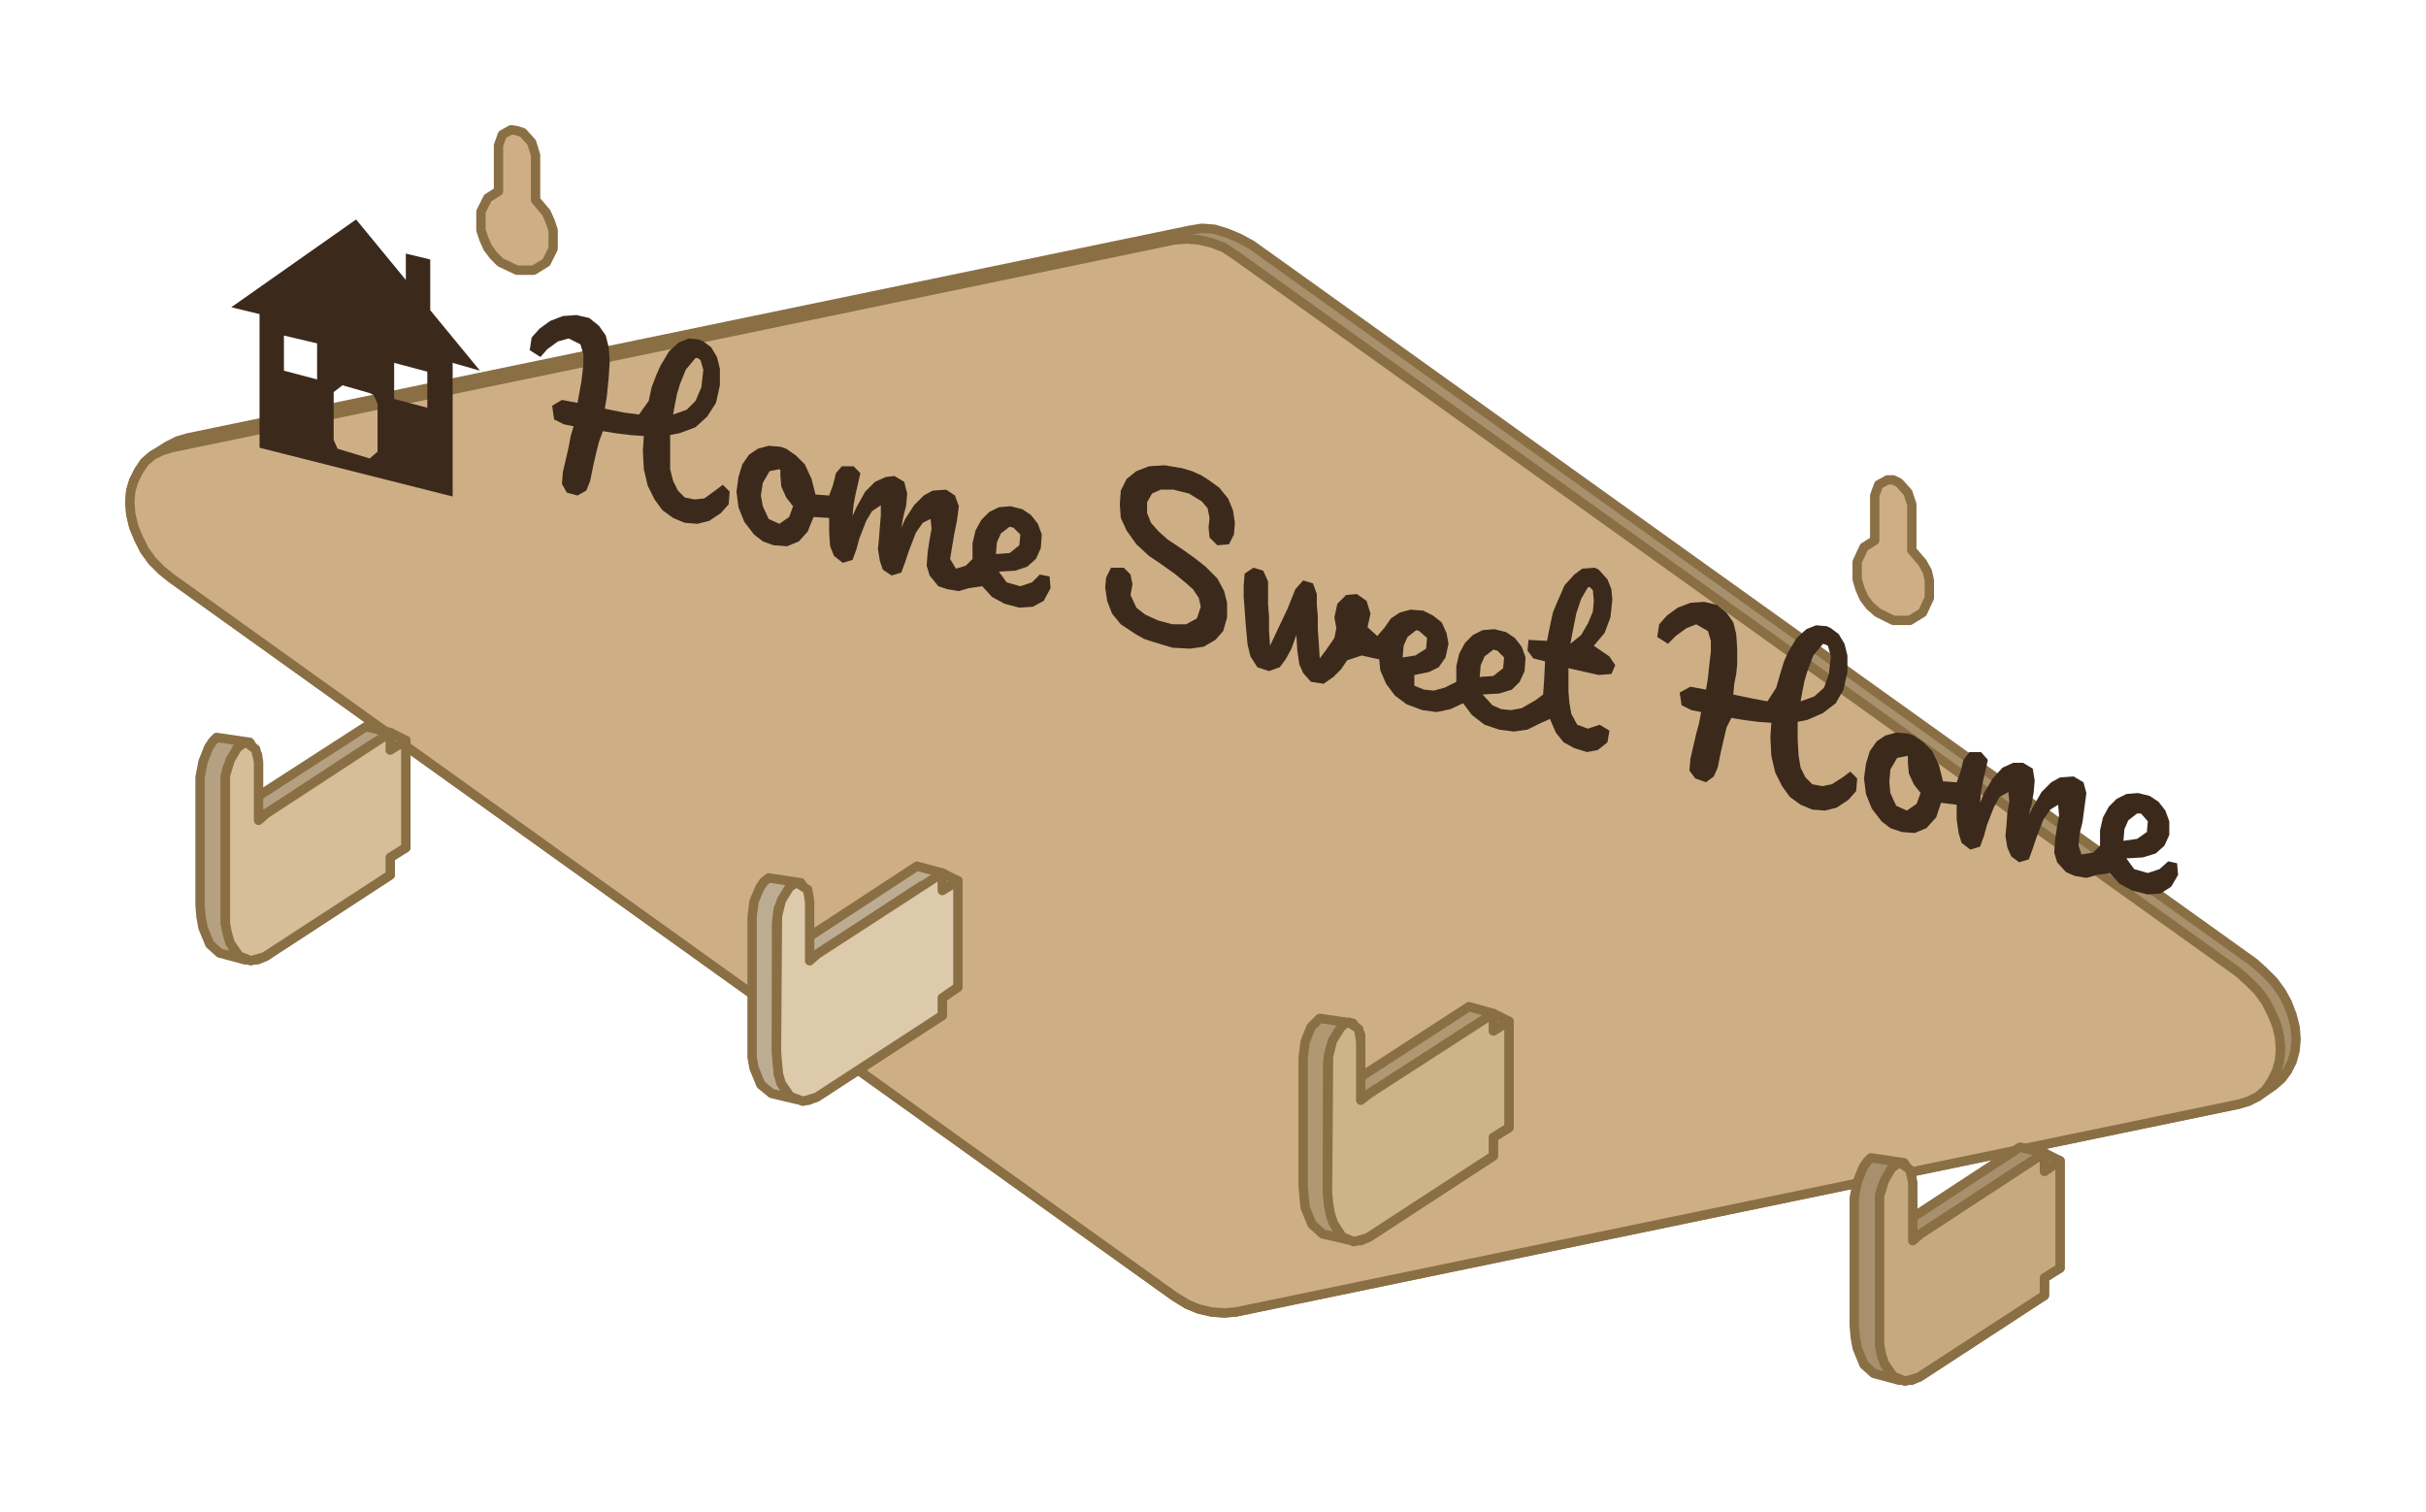
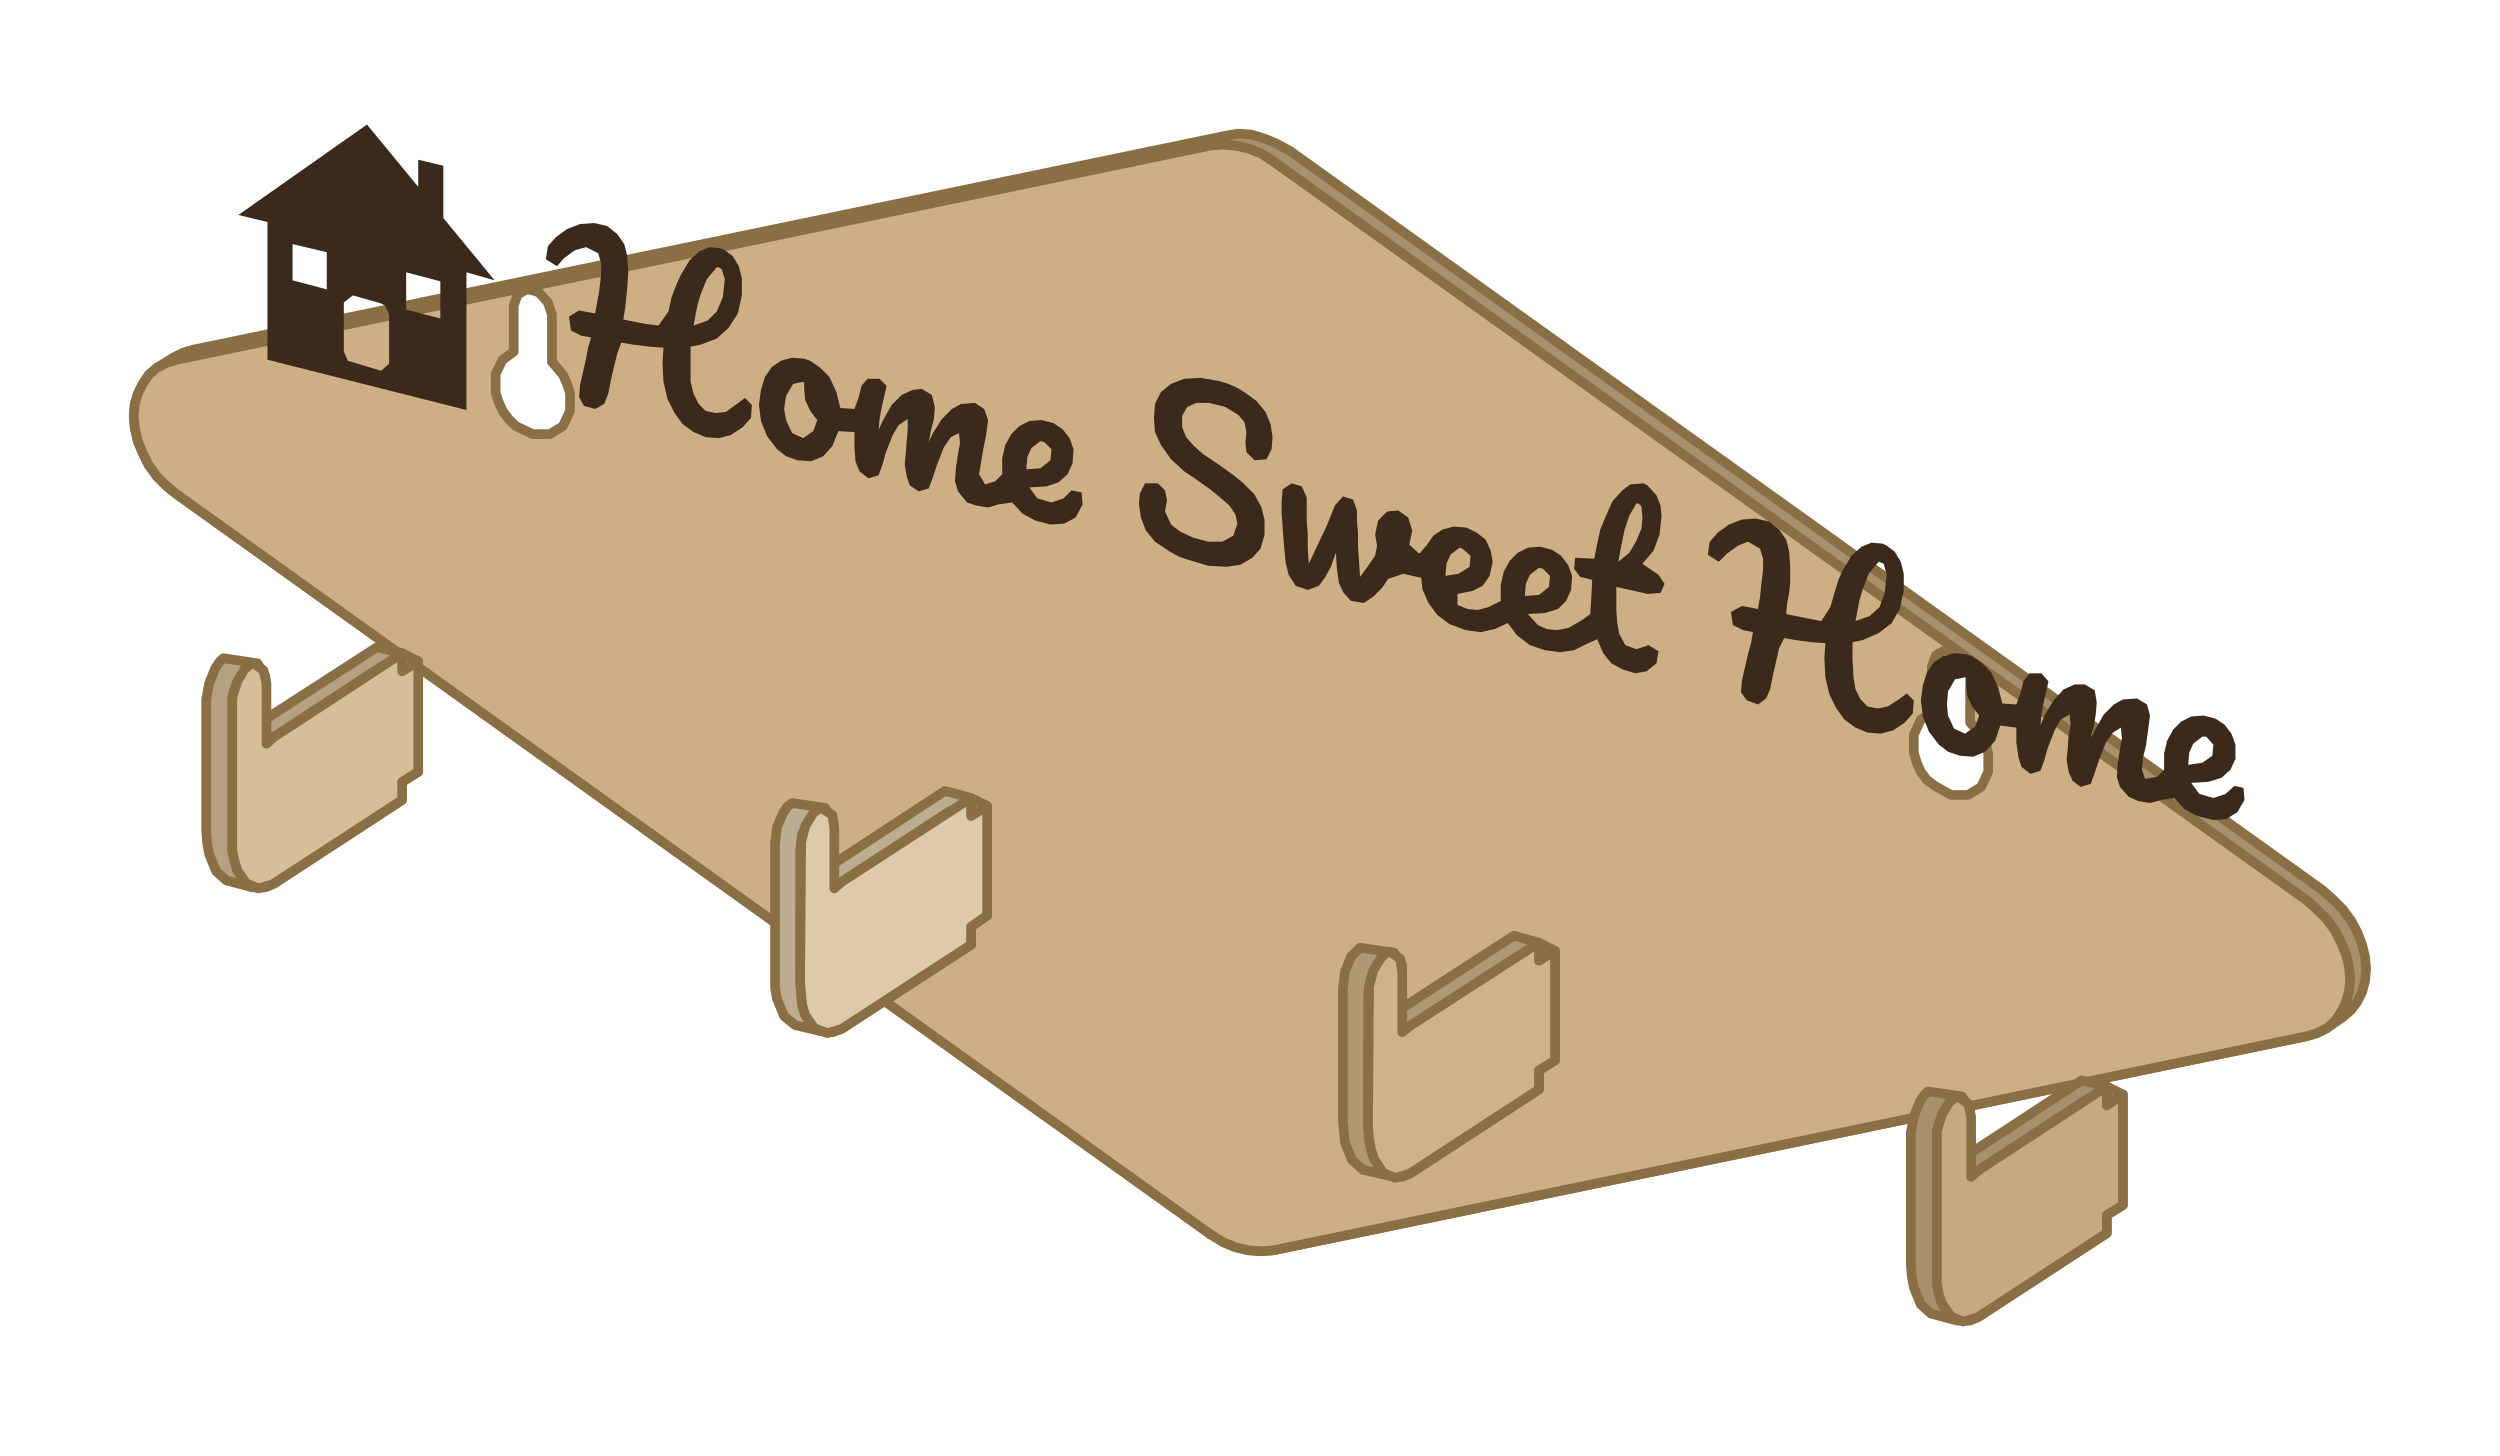
- <svg xmlns="http://www.w3.org/2000/svg" height="200" viewBox="-14.91 -105.3 248.73 154.95">
+ <svg xmlns="http://www.w3.org/2000/svg" height="200" viewBox="-14.91 -95.19 248.73 144.84">
  <path d="M111.8,29.2 L110.6,29.3 L109.3,29.2 L108,28.9 L106.8,28.4 L105.5,27.6 L2.7,-46 L1.7,-46.8 L0.7,-47.8 L-0.1,-48.9 L-0.7,-50.1 L-1.2,-51.3 L-1.5,-52.6 L-1.6,-53.8 L-1.5,-55 L-1.2,-56 L-0.7,-57 L-0.1,-57.9 L0.7,-58.6 L2.3,-59.6 L3.3,-60.1 L4.3,-60.4 L107.1,-81.7 L108.3,-81.9 L109.6,-81.8 L110.9,-81.4 L112.1,-80.9 L113.4,-80.2 L216.2,-6.6 L217.2,-5.7 L218.2,-4.7 L219,-3.6 L219.6,-2.5 L220.1,-1.2 L220.4,0 L220.5,1.2 L220.4,2.4 L220.1,3.5 L219.6,4.5 L219,5.3 L218.2,6 L216.6,7.1 L215.6,7.6 L214.6,7.9 Z M1.5,-58.9 L0.9,-58.1 L0.4,-57.1 L0.1,-56 L0,-54.8 L0.1,-53.6 L0.4,-52.3 L0.9,-51.1 L1.5,-49.9 L2.3,-48.8 L3.3,-47.8 L4.3,-47 L107.1,26.6 L108.3,27.3 L109.6,27.9 L110.9,28.2 L112.1,28.3 L113.4,28.2 L216.2,6.9 L217.2,6.6 L218,5.5 L218.5,4.5 L218.8,3.4 L218.9,2.3 L218.8,1 L218.5,-0.2 L218,-1.4 L217.4,-2.6 L216.6,-3.7 L215.6,-4.7 L214.6,-5.6 L111.8,-79.1 L110.6,-79.9 L109.3,-80.4 L108,-80.7 L106.8,-80.8 L105.5,-80.7 L2.7,-59.4 L1.7,-59.1 Z" fill="#a9906d" fill-rule="evenodd" stroke="#8A6F45" stroke-width="0.96" stroke-linejoin="round" />
-   <path d="M105.5,-80.7 L106.8,-80.8 L108,-80.7 L109.3,-80.4 L110.6,-79.9 L111.8,-79.1 L214.6,-5.6 L215.6,-4.7 L216.6,-3.7 L217.4,-2.6 L218,-1.4 L218.5,-0.2 L218.8,1 L218.9,2.3 L218.8,3.4 L218.5,4.5 L218,5.5 L217.4,6.4 L216.6,7.1 L215.6,7.6 L214.6,7.9 L111.8,29.2 L110.6,29.3 L109.3,29.2 L108,28.9 L106.8,28.4 L105.5,27.6 L2.7,-46 L1.7,-46.8 L0.7,-47.8 L-0.1,-48.9 L-0.7,-50.1 L-1.2,-51.3 L-1.5,-52.6 L-1.6,-53.8 L-1.5,-55 L-1.2,-56 L-0.7,-57 L-0.1,-57.9 L0.7,-58.6 L1.7,-59.1 L2.7,-59.4 Z M22.6,-29 L25.1,-28.4 L25.1,-17.4 L22.6,-18 Z M79.1,-14.6 L81.7,-14 L81.7,-3 L79.1,-3.7 Z M135.7,-0.3 L138.2,0.4 L138.2,11.3 L135.7,10.7 Z M192.2,14.1 L194.7,14.8 L194.7,25.7 L192.2,25.1 Z M38.7,-91.7 L39.6,-90.7 L40,-89.4 L40,-84.8 L41.1,-83.5 L41.5,-82.6 L41.8,-81.7 L41.8,-79.8 L41.1,-78.4 L39.8,-77.6 L38.1,-77.6 L36.4,-78.4 L35.7,-79.1 L35.1,-79.9 L34.7,-80.8 L34.4,-81.7 L34.4,-83.6 L35.1,-85 L36.2,-85.7 L36.2,-90.4 L36.6,-91.5 L37.5,-92 L38.1,-91.9 Z M179.8,-55.8 L180.7,-54.8 L181.1,-53.6 L181.1,-48.9 L182.2,-47.6 L182.7,-46.7 L182.9,-45.8 L182.9,-44 L182.2,-42.5 L180.9,-41.7 L179.2,-41.7 L177.6,-42.5 L176.8,-43.2 L176.2,-44 L175.8,-44.9 L175.5,-45.9 L175.5,-47.7 L176.2,-49.2 L177.3,-49.9 L177.3,-54.5 L177.7,-55.6 L178.6,-56.1 L179.2,-56.1 Z" fill="#ceaf85" fill-rule="evenodd" stroke="#8A6F45" stroke-width="0.96" stroke-linejoin="round" />
+   <path d="M105.5,-80.7 L106.8,-80.8 L108,-80.7 L109.3,-80.4 L110.6,-79.9 L111.8,-79.1 L214.6,-5.6 L215.6,-4.7 L216.6,-3.7 L217.4,-2.6 L218,-1.4 L218.5,-0.2 L218.8,1 L218.9,2.3 L218.8,3.4 L218.5,4.5 L218,5.5 L217.4,6.4 L216.6,7.1 L215.6,7.6 L214.6,7.9 L111.8,29.2 L110.6,29.3 L109.3,29.2 L108,28.9 L106.8,28.4 L105.5,27.6 L2.7,-46 L1.7,-46.8 L0.7,-47.8 L-0.1,-48.9 L-0.7,-50.1 L-1.2,-51.3 L-1.5,-52.6 L-1.6,-53.8 L-1.5,-55 L-1.2,-56 L-0.7,-57 L-0.1,-57.9 L0.7,-58.6 L1.7,-59.1 L2.7,-59.4 Z M22.6,-29 L25.1,-28.4 L25.1,-17.4 L22.6,-18 Z M79.1,-14.6 L81.7,-14 L81.7,-3 L79.1,-3.7 Z M135.7,-0.3 L138.2,0.4 L138.2,11.3 L135.7,10.7 Z M192.2,14.1 L194.7,14.8 L194.7,25.7 L192.2,25.1 Z M38.7,-66.1 L39.6,-65.1 L40,-63.9 L40,-59.2 L41.1,-57.9 L41.5,-57 L41.8,-56.1 L41.8,-54.3 L41.1,-52.8 L39.8,-52 L38.1,-52 L36.4,-52.8 L35.7,-53.5 L35.1,-54.3 L34.7,-55.2 L34.4,-56.1 L34.4,-58 L35.1,-59.4 L36.2,-60.2 L36.2,-64.8 L36.6,-65.9 L37.5,-66.4 L38.1,-66.3 Z M179.8,-30.2 L180.7,-29.3 L181.1,-28 L181.1,-23.3 L182.2,-22.1 L182.7,-21.2 L182.9,-20.2 L182.9,-18.4 L182.2,-16.9 L180.9,-16.1 L179.2,-16.1 L177.6,-17 L176.8,-17.6 L176.2,-18.4 L175.8,-19.3 L175.5,-20.3 L175.5,-22.1 L176.2,-23.6 L177.3,-24.3 L177.3,-28.9 L177.7,-30 L178.6,-30.5 L179.2,-30.5 Z" fill="#ceaf85" fill-rule="evenodd" stroke="#8A6F45" stroke-width="0.96" stroke-linejoin="round" />
  <path d="M26.7,-76.6 L26.7,-79.3 L29.2,-78.7 L29.2,-73.5 L34.3,-67.3 L31.5,-68.1 L31.5,-54.4 L11.7,-59.4 L11.7,-73.1 L8.8,-73.8 L21.6,-82.8 Z M20.2,-65.8 L19.3,-65.1 L19.3,-60.2 L19.7,-59.3 L23,-58.3 L23.8,-59 L23.8,-63.9 L23.4,-64.8 L23,-65 Z M25.5,-68.1 L25.5,-64.4 L28.9,-63.5 L28.9,-67.2 Z M14.2,-70.9 L14.2,-67.3 L17.6,-66.4 L17.6,-70.1 Z M107.3,-57 L108.2,-56.6 L109,-56.1 L110.1,-55.3 L111,-54.2 L111.5,-53 L111.7,-51.7 L111.6,-50.5 L111.1,-49.5 L109.9,-49.4 L109.1,-50.2 L109,-51.2 L109.1,-52.2 L108.9,-53.2 L108.3,-53.9 L107,-54.7 L105.4,-55.1 L104.1,-55.1 L103.2,-54.7 L102.7,-53.8 L102.7,-52.7 L103.1,-51.7 L103.9,-50.8 L104.8,-50 L106.3,-49 L107.7,-48 L108.7,-47.2 L109.9,-46 L110.6,-44.7 L110.9,-43.5 L110.9,-42 L110.5,-40.6 L109.7,-39.7 L108.5,-39 L107.1,-38.8 L105.3,-38.9 L104.3,-39.2 L103.3,-39.5 L102.4,-39.8 L101.5,-40.3 L100,-41.3 L99.1,-42.4 L98.6,-43.7 L98.4,-45.1 L98.5,-46.1 L99,-47.1 L100.3,-47.1 L101,-46.4 L101.2,-45.4 L101,-44.3 L101.6,-43 L102.5,-42.3 L103.8,-41.7 L105.3,-41.3 L106.7,-41.3 L107.8,-41.9 L108.2,-43.1 L108,-44 L107.4,-44.9 L106.6,-45.6 L105.5,-46.5 L103.8,-47.7 L102.9,-48.3 L101.6,-49.5 L100.6,-50.9 L100,-52.2 L99.9,-53.6 L100,-55 L100.6,-56.2 L101.6,-57 L102.9,-57.5 L104.5,-57.6 L106.3,-57.3 Z M57.2,-70.3 L58,-69.7 L58.6,-68.7 L58.9,-67.5 L58.9,-65.8 L58.5,-64 L57.6,-62.6 L56.4,-61.5 L54.8,-60.9 L53.8,-60.7 L53.8,-58.9 L53.8,-57.2 L54.1,-56 L54.6,-55 L55.3,-54.3 L56.3,-54.1 L57.3,-54.2 L58.4,-55 L59.2,-55.6 L59.9,-54.9 L59.8,-53.6 L59,-52.7 L57.8,-51.9 L56.6,-51.6 L55.3,-51.7 L54.1,-52.2 L53,-53 L52.2,-54.1 L51.5,-55.5 L51.1,-57.2 L51,-59.1 L51.1,-60.6 L49.7,-60.7 L48.1,-60.9 L46.9,-61.1 L46.5,-60 L46.2,-58.8 L45.9,-57.5 L45.6,-56 L45.2,-55 L44.3,-54.5 L43.2,-54.8 L42.7,-55.7 L42.8,-56.9 L43.1,-58.2 L43.4,-59.5 L43.6,-60.6 L43.9,-61.6 L42.9,-61.8 L41.9,-62.3 L41.7,-63.7 L42.7,-64.3 L44.3,-64 L44.5,-65.1 L44.7,-66.2 L44.9,-67.9 L44.9,-69 L44.6,-70 L43.4,-70.6 L42.3,-70.3 L41.2,-69.5 L40.5,-68.7 L39.4,-69.4 L39.6,-70.7 L40.4,-71.6 L41.5,-72.4 L42.8,-72.9 L44.2,-73 L45.5,-72.7 L46.5,-71.9 L47.2,-70.9 L47.5,-69.7 L47.6,-68.2 L47.5,-66.6 L47.4,-65.6 L47.3,-64.6 L47.1,-63.4 L49.1,-63 L50.6,-62.8 L51.6,-64.2 L51.9,-65.6 L52.4,-66.9 L52.8,-67.8 L53.7,-69.3 L54.7,-70.2 L55.7,-70.6 L56.7,-70.5 Z M56.4,-68.6 L55.4,-67.4 L54.8,-65.9 L54.5,-64.9 L54.3,-63.9 L54.1,-62.8 L55.5,-63.3 L56.4,-64.2 L57,-65.6 L57.2,-67.4 L56.9,-68.4 L56.6,-68.6 Z M172.8,-40.9 L173.6,-40.3 L174.2,-39.3 L174.5,-38.1 L174.5,-36.4 L174.1,-34.6 L173.3,-33.2 L172,-32.2 L170.4,-31.5 L169.4,-31.3 L169.4,-29.5 L169.5,-27.8 L169.7,-26.6 L170.2,-25.6 L170.9,-24.9 L171.9,-24.7 L172.9,-24.9 L174,-25.6 L174.8,-26.2 L175.5,-25.5 L175.4,-24.2 L174.6,-23.3 L173.4,-22.5 L172.2,-22.2 L170.9,-22.3 L169.7,-22.8 L168.6,-23.6 L167.8,-24.7 L167.1,-26.1 L166.7,-27.8 L166.6,-29.7 L166.7,-31.2 L165.3,-31.3 L163.8,-31.5 L162.6,-31.7 L162.1,-30.7 L161.8,-29.4 L161.5,-28.1 L161.2,-26.6 L160.8,-25.7 L160,-25.1 L158.9,-25.5 L158.3,-26.3 L158.4,-27.5 L158.7,-28.8 L159,-30.1 L159.3,-31.2 L159.5,-32.3 L158.5,-32.5 L157.5,-33 L157.3,-34.3 L158.4,-34.9 L160,-34.6 L160.2,-35.8 L160.3,-36.8 L160.5,-38.5 L160.5,-39.6 L160.2,-40.6 L159,-41.3 L158,-40.9 L156.9,-40.1 L156.1,-39.3 L155,-40 L155.2,-41.3 L156,-42.2 L157.1,-43 L158.4,-43.5 L159.8,-43.6 L161.1,-43.3 L162.1,-42.5 L162.8,-41.5 L163.1,-40.3 L163.2,-38.8 L163.2,-37.2 L163.1,-36.2 L162.9,-35.2 L162.8,-34.1 L164.7,-33.7 L166.3,-33.4 L167.2,-34.8 L167.6,-36.2 L168,-37.5 L168.4,-38.4 L169.3,-39.9 L170.3,-40.8 L171.3,-41.2 L172.4,-41.1 Z M172,-39.3 L171,-38.1 L170.4,-36.5 L170.1,-35.5 L169.9,-34.5 L169.7,-33.4 L171.1,-33.9 L172.1,-34.8 L172.6,-36.2 L172.8,-38 L172.5,-39.1 L172.3,-39.2 Z M65.7,-59.3 L66.7,-58.6 L67.6,-57.7 L68.3,-56.2 L68.7,-54.6 L70.1,-54.5 L70.5,-55.6 L70.8,-56.8 L71.4,-57.5 L72.6,-57.5 L73.3,-56.8 L73.1,-55.9 L72.8,-54.6 L72.6,-53.5 L72.5,-52.4 L72.9,-53.3 L73.8,-54.9 L74.8,-55.9 L75.9,-56.4 L76.8,-56.5 L77.8,-55.9 L78.1,-54.7 L78,-53.5 L77.7,-52.3 L77.5,-51.2 L77.9,-52.1 L78.8,-53.5 L79.8,-54.5 L80.7,-55 L82.1,-55.1 L83,-54.5 L83.4,-53.4 L83.2,-51.9 L82.9,-50.4 L82.7,-49.2 L82.5,-48 L83.1,-47 L84.1,-47.3 L84.8,-48 L84.8,-49.6 L85.1,-50.9 L85.7,-52 L86.5,-52.8 L87.5,-53.3 L88.7,-53.4 L89.9,-53.1 L90.8,-52.5 L91.5,-51.6 L91.9,-50.5 L91.8,-49.1 L91.3,-48 L90.4,-47.2 L89.2,-46.8 L87.5,-46.7 L88.3,-45.6 L89.7,-45.2 L90.9,-45.6 L91.7,-46.4 L92.7,-46.2 L92.8,-45 L92.1,-43.7 L91,-43.1 L89.6,-43 L88.1,-43.4 L86.8,-44.1 L85.8,-45.2 L84.4,-45 L83.4,-44.7 L82.2,-44.9 L81.3,-45.2 L80.4,-46.3 L80.1,-47.3 L80.2,-48.7 L80.4,-50 L80.6,-51.1 L80.5,-52.1 L79.7,-51.7 L79,-50.7 L78.3,-48.9 L77.9,-47.7 L77.5,-46.6 L76.5,-46.3 L75.6,-46.9 L75.3,-47.8 L75.1,-49 L75.2,-50 L75.3,-51.3 L75.4,-52.5 L75.4,-53.5 L74.5,-52.9 L73.9,-51.9 L73.2,-50.1 L72.9,-49 L72.5,-47.9 L71.5,-47.6 L70.6,-48.3 L70.2,-49.3 L70.1,-50.7 L70.1,-52.2 L68.5,-52.3 L67.9,-50.8 L67,-49.8 L65.8,-49.3 L64.4,-49.4 L63.3,-49.8 L62.4,-50.5 L61.4,-51.8 L60.8,-53.3 L60.6,-54.9 L60.8,-56.4 L61.2,-57.7 L61.9,-58.7 L62.8,-59.3 L63.9,-59.6 L65.1,-59.5 Z M65,-57.2 L64,-57 L63.3,-55.8 L63.1,-54.5 L63.3,-53.4 L63.9,-52.1 L65,-51.6 L66,-52.3 L66.4,-53.4 L65.7,-54.3 L65.2,-55.4 L65.1,-56.5 L65.1,-57.1 Z M88.6,-51.3 L87.7,-50.6 L87.3,-49.7 L87.2,-48.5 L88.6,-48.6 L89.6,-49.4 L89.7,-50.5 L89,-51.2 Z M149,-46.9 L149.9,-45.9 L150.3,-44.9 L150.4,-43.8 L150.2,-42 L149.6,-40.4 L148.5,-39.1 L150.1,-38 L150.7,-37.1 L150.3,-36.2 L149,-36.1 L145.9,-36.8 L145.9,-35.6 L145.9,-34.4 L146,-33.2 L146.2,-32.1 L146.8,-31 L147.9,-30.6 L149.1,-31 L150.1,-30.4 L149.9,-29.2 L148.9,-28.4 L147.8,-28.2 L146.5,-28.6 L145.4,-29.2 L144.6,-30.2 L144,-31.6 L142.9,-31.1 L141.7,-30.5 L140.3,-30.3 L138.8,-30.5 L137.3,-31 L136,-32 L135.1,-33.2 L133.8,-32.6 L132.4,-32.3 L130.9,-32.5 L129.3,-33.1 L128.1,-34 L127.2,-35.2 L126.6,-36.6 L126.5,-37.7 L124.7,-38.1 L123.2,-37.6 L122.6,-36.7 L121.8,-35.9 L120.8,-35.2 L119.5,-35.4 L118.7,-36.3 L118.3,-37.2 L118.1,-38.6 L118,-40.2 L117.5,-38.8 L116.9,-37.7 L116.3,-36.9 L115.2,-36.5 L114,-36.9 L113.3,-38 L113,-39.2 L112.8,-41.4 L112.7,-42.8 L112.6,-44.1 L112.6,-45.3 L112.7,-46.5 L113.6,-47.1 L114.6,-46.8 L115.1,-45.7 L115.1,-44.6 L115.1,-43.4 L115.2,-42.1 L115.2,-40.7 L115.3,-39.1 L116.2,-41 L117.1,-42.9 L117.9,-44.9 L118.7,-45.8 L119.7,-45.5 L120.1,-44.4 L120.1,-43.3 L120.2,-42.1 L120.2,-40.8 L120.3,-39.4 L120.4,-37.8 L121,-38.6 L121.9,-39.9 L122.1,-40.9 L121.9,-42 L122.2,-43.4 L123.1,-44.3 L124.2,-44.4 L125.2,-43.7 L125.6,-42.4 L125.3,-41 L126.3,-40.1 L127,-40.9 L127.7,-41.9 L128.6,-42.5 L129.7,-42.8 L131,-42.7 L132,-42.2 L132.9,-41.5 L133.4,-40.4 L133.6,-39.3 L133.3,-37.9 L132.6,-36.9 L131.6,-36.4 L130.1,-36.1 L130.1,-35 L131.1,-34.6 L132.1,-34.5 L133.2,-34.8 L134.4,-35.4 L134.4,-37 L134.7,-38.3 L135.3,-39.4 L136.1,-40.2 L137.1,-40.7 L138.3,-40.8 L139.5,-40.5 L140.4,-39.9 L141.1,-39 L141.5,-37.9 L141.4,-36.5 L140.9,-35.4 L140.1,-34.6 L138.8,-34.2 L137.1,-34.1 L138.1,-33 L139,-32.6 L140,-32.5 L141.1,-32.7 L142.5,-33.5 L143.3,-34.1 L143.4,-35.5 L143.5,-37.5 L142.3,-37.8 L141.7,-38.6 L141.8,-39.7 L143.7,-39.6 L144,-41.1 L144.3,-42.5 L144.8,-43.7 L145.5,-45.3 L146.5,-46.4 L147.3,-47 L148.6,-47.1 Z M130.3,-40.7 L129.4,-40 L129,-39.1 L128.9,-37.9 L130.2,-38.1 L131.3,-38.8 L131.4,-39.9 L130.6,-40.6 Z M138.2,-38.7 L137.3,-38 L136.9,-37.1 L136.8,-35.9 L138.2,-36 L139.2,-36.8 L139.3,-37.9 L138.6,-38.6 Z M147.9,-45.1 L147.2,-43.9 L146.7,-42.4 L146.5,-41.4 L146.3,-40.4 L146.1,-39.3 L147.2,-40.2 L147.9,-41.4 L148.4,-42.6 L148.5,-43.7 L148.4,-44.8 L148.1,-45.1 Z M181.3,-29.9 L182.3,-29.2 L183.2,-28.3 L183.9,-26.8 L184.3,-25.2 L185.7,-25.1 L186.1,-26.2 L186.4,-27.4 L187,-28.2 L188.2,-28.2 L188.9,-27.4 L188.7,-26.5 L188.4,-25.2 L188.2,-24.1 L188.1,-23 L188.5,-24 L189.4,-25.5 L190.4,-26.6 L191.5,-27.1 L192.5,-27.1 L193.5,-26.5 L193.7,-25.3 L193.6,-24.1 L193.4,-22.9 L193.1,-21.8 L193.6,-22.7 L194.4,-24.1 L195.4,-25.1 L196.3,-25.6 L197.7,-25.7 L198.7,-25.1 L199,-24 L198.8,-22.5 L198.6,-21 L198.3,-19.8 L198.2,-18.6 L198.5,-17.7 L199.7,-17.9 L200.4,-18.6 L200.4,-20.2 L200.7,-21.5 L201.3,-22.6 L202.1,-23.4 L203.1,-23.9 L204.3,-24 L205.5,-23.7 L206.4,-23.1 L207.1,-22.2 L207.5,-21.1 L207.5,-19.7 L207,-18.6 L206.1,-17.8 L204.8,-17.4 L203.1,-17.3 L203.9,-16.2 L205.3,-15.8 L206.5,-16.2 L207.4,-17 L208.3,-16.8 L208.4,-15.6 L207.7,-14.4 L206.6,-13.7 L205.3,-13.6 L203.7,-14 L202.4,-14.7 L201.4,-15.8 L200.1,-15.6 L199,-15.3 L197.8,-15.5 L196.9,-15.9 L196,-16.9 L195.7,-17.9 L195.8,-19.3 L196,-20.6 L196.2,-21.7 L196.1,-22.8 L195.3,-22.3 L194.6,-21.3 L193.9,-19.5 L193.5,-18.3 L193.1,-17.2 L192.1,-16.9 L191.3,-17.5 L190.9,-18.4 L190.7,-19.6 L190.8,-20.6 L190.9,-22 L191.1,-23.1 L191,-24.1 L190.1,-23.6 L189.5,-22.5 L188.8,-20.7 L188.5,-19.6 L188.1,-18.5 L187.1,-18.2 L186.2,-18.9 L185.9,-19.9 L185.7,-21.3 L185.7,-22.8 L184.1,-23 L183.6,-21.5 L182.6,-20.4 L181.4,-19.9 L180.1,-20 L178.9,-20.4 L178,-21.1 L177,-22.4 L176.4,-23.9 L176.2,-25.5 L176.4,-27 L176.8,-28.3 L177.5,-29.3 L178.4,-29.9 L179.5,-30.2 L180.7,-30.1 Z M180.6,-27.8 L179.6,-27.6 L178.9,-26.4 L178.8,-25.1 L178.9,-24 L179.5,-22.7 L180.6,-22.2 L181.6,-22.9 L182,-24 L181.3,-24.9 L180.8,-26 L180.7,-27.1 L180.7,-27.8 Z M204.2,-21.9 L203.3,-21.2 L202.9,-20.3 L202.8,-19.1 L204.2,-19.3 L205.2,-20 L205.3,-21.1 L204.6,-21.9 Z" fill="#3B2A1C" fill-rule="evenodd" />
  <path d="M7.3,-29.7 L10.7,-29.2 L11.5,-27.9 L11.6,-23.7 L22.6,-30.8 L25.1,-30.2 L26.7,-29.4 L26.7,-18.4 L25.1,-17.4 L25.1,-15.6 L12.4,-7.3 L11.5,-6.9 L10.2,-6.9 L7.6,-7.6 L6.6,-8.5 L5.9,-10.2 L5.7,-11.3 L5.6,-12.5 L5.6,-25.6 L5.9,-27.2 L6.5,-28.7 L6.9,-29.3 Z M8.2,-25 L8.2,-11.8 L8.2,-10.6 L8.4,-9.6 L8.7,-8.6 L9.3,-7.6 L22.6,-16.2 L22.6,-18 L24.2,-19.1 L24.2,-28.6 L23.1,-28.9 L12.4,-21.9 L11.6,-21.2 L9,-21.8 L9,-27.8 L8.4,-26.6 L8.2,-25.8 Z" fill="#b5a181" fill-rule="evenodd" stroke="#8A6F45" stroke-width="0.96" stroke-linejoin="round" />
  <path d="M9.4,-28.6 L8.7,-27.4 L8.2,-25.8 L8.2,-11.8 L8.2,-10.6 L8.4,-9.6 L8.7,-8.6 L9.6,-7.3 L10.8,-6.8 L12.2,-7.2 L25.1,-15.6 L25.1,-17.4 L26.7,-18.4 L26.7,-29.4 L25.1,-28.4 L25.1,-30.2 L12.4,-21.9 L11.6,-21.2 L11.6,-27.2 L11.3,-28.5 L10.3,-29.2 L9.9,-29 Z" fill="#d5be98" fill-rule="evenodd" stroke="#8A6F45" stroke-width="0.96" stroke-linejoin="round" />
  <path d="M63.9,-15.3 L67.2,-14.8 L68,-13.5 L68.1,-9.3 L79.1,-16.5 L81.7,-15.8 L83.3,-15 L83.3,-4.1 L81.7,-3 L81.7,-1.2 L68.9,7.1 L68,7.5 L66.7,7.4 L64.2,6.8 L63.1,5.9 L62.4,4.2 L62.2,3.1 L62.2,1.9 L62.2,-11.3 L62.4,-12.9 L63,-14.3 L63.4,-14.9 Z M64.7,-10.6 L64.7,2.5 L64.8,3.7 L64.9,4.8 L65.2,5.8 L65.8,6.7 L79.1,-1.8 L79.1,-3.7 L80.7,-4.7 L80.7,-14.2 L79.6,-14.5 L68.9,-7.5 L68.1,-6.8 L65.6,-7.5 L65.6,-13.5 L64.9,-12.2 L64.8,-11.4 Z" fill="#bcac92" fill-rule="evenodd" stroke="#8A6F45" stroke-width="0.96" stroke-linejoin="round" />
  <path d="M66,-14.3 L65.2,-13 L64.8,-11.4 L64.7,2.5 L64.8,3.7 L64.9,4.8 L65.2,5.8 L66.1,7.1 L67.4,7.6 L68.8,7.2 L81.7,-1.2 L81.7,-3 L83.3,-4.1 L83.3,-15 L81.7,-14 L81.7,-15.8 L68.9,-7.5 L68.1,-6.8 L68.1,-12.8 L67.9,-14.1 L66.8,-14.8 L66.4,-14.6 Z" fill="#ddcaab" fill-rule="evenodd" stroke="#8A6F45" stroke-width="0.96" stroke-linejoin="round" />
  <path d="M120.4,-0.9 L123.8,-0.4 L124.6,0.8 L124.6,5.1 L135.7,-2.1 L138.2,-1.4 L139.8,-0.6 L139.8,10.3 L138.2,11.3 L138.2,13.2 L125.5,21.5 L124.6,21.9 L123.3,21.8 L120.7,21.2 L119.6,20.2 L118.9,18.5 L118.8,17.5 L118.7,16.3 L118.7,3.1 L118.9,1.5 L119.5,0 L120,-0.5 Z M121.2,3.8 L121.2,16.9 L121.3,18.1 L121.5,19.2 L121.8,20.1 L122.4,21.1 L135.7,12.5 L135.7,10.7 L137.2,9.7 L137.2,0.1 L136.2,-0.1 L125.5,6.8 L124.6,7.5 L122.1,6.9 L122.1,0.9 L121.5,2.1 L121.3,3 Z" fill="#b09873" fill-rule="evenodd" stroke="#8A6F45" stroke-width="0.96" stroke-linejoin="round" />
  <path d="M122.5,0.1 L121.7,1.4 L121.3,3 L121.2,16.9 L121.3,18.1 L121.5,19.2 L121.8,20.1 L122.7,21.5 L123.9,22 L125.3,21.6 L138.2,13.2 L138.2,11.3 L139.8,10.3 L139.8,-0.6 L138.2,0.4 L138.2,-1.4 L125.5,6.8 L124.6,7.5 L124.6,1.5 L124.4,0.2 L123.4,-0.5 L122.9,-0.3 Z" fill="#cfb388" fill-rule="evenodd" stroke="#8A6F45" stroke-width="0.96" stroke-linejoin="round" />
  <path d="M176.9,13.4 L180.3,13.9 L181.1,15.2 L181.2,19.5 L192.2,12.3 L194.7,12.9 L196.3,13.7 L196.3,24.7 L194.7,25.7 L194.7,27.5 L182,35.8 L181.1,36.2 L179.8,36.2 L177.2,35.5 L176.2,34.6 L175.5,32.9 L175.3,31.8 L175.2,30.6 L175.2,17.5 L175.5,15.9 L176.1,14.4 L176.5,13.8 Z M177.8,18.1 L177.8,31.3 L177.8,32.5 L178,33.6 L178.3,34.5 L178.9,35.5 L192.2,26.9 L192.2,25.1 L193.8,24 L193.8,14.5 L192.7,14.2 L182,21.2 L181.2,21.9 L178.6,21.3 L178.6,15.3 L178,16.5 L177.8,17.3 Z" fill="#a9906d" fill-rule="evenodd" stroke="#8A6F45" stroke-width="0.96" stroke-linejoin="round" />
  <path d="M179,14.5 L178.3,15.7 L177.8,17.3 L177.8,31.3 L177.8,32.5 L178,33.6 L178.3,34.5 L179.2,35.8 L180.4,36.3 L181.8,35.9 L194.7,27.5 L194.7,25.7 L196.3,24.7 L196.3,13.7 L194.7,14.8 L194.7,12.9 L182,21.2 L181.2,21.9 L181.2,15.9 L180.9,14.6 L179.9,13.9 L179.5,14.1 Z" fill="#c7a980" fill-rule="evenodd" stroke="#8A6F45" stroke-width="0.96" stroke-linejoin="round" />
</svg>
